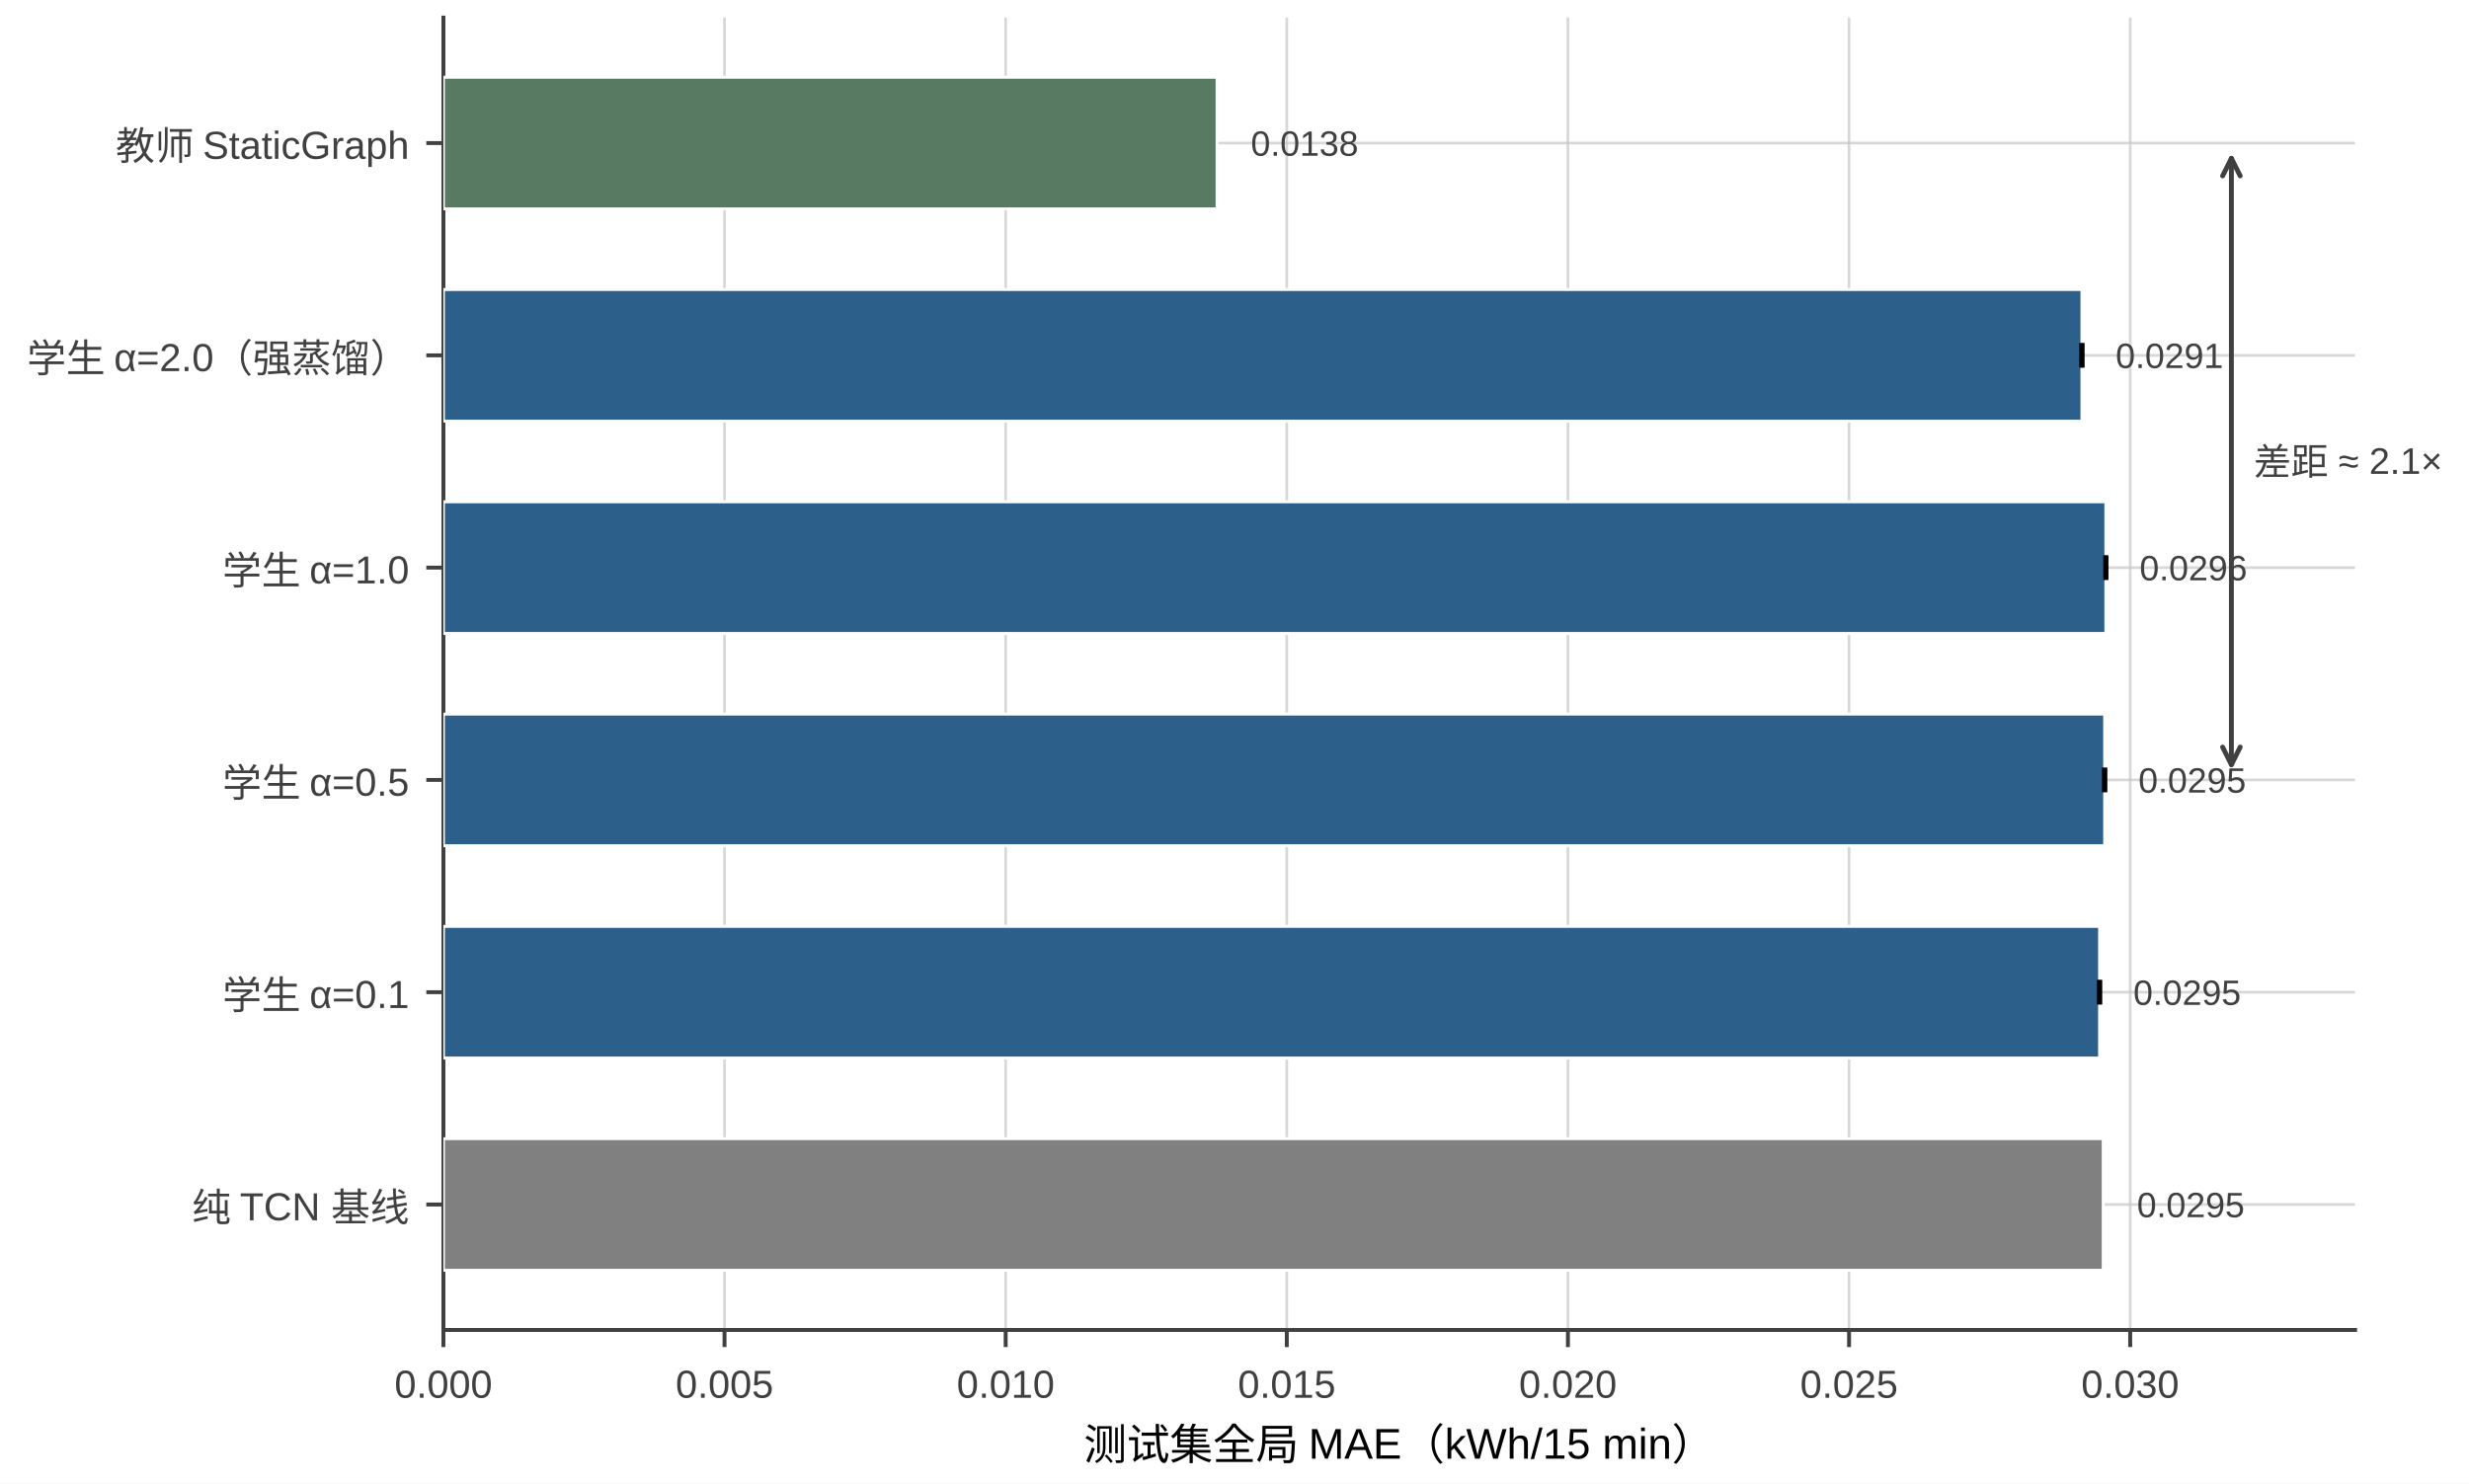
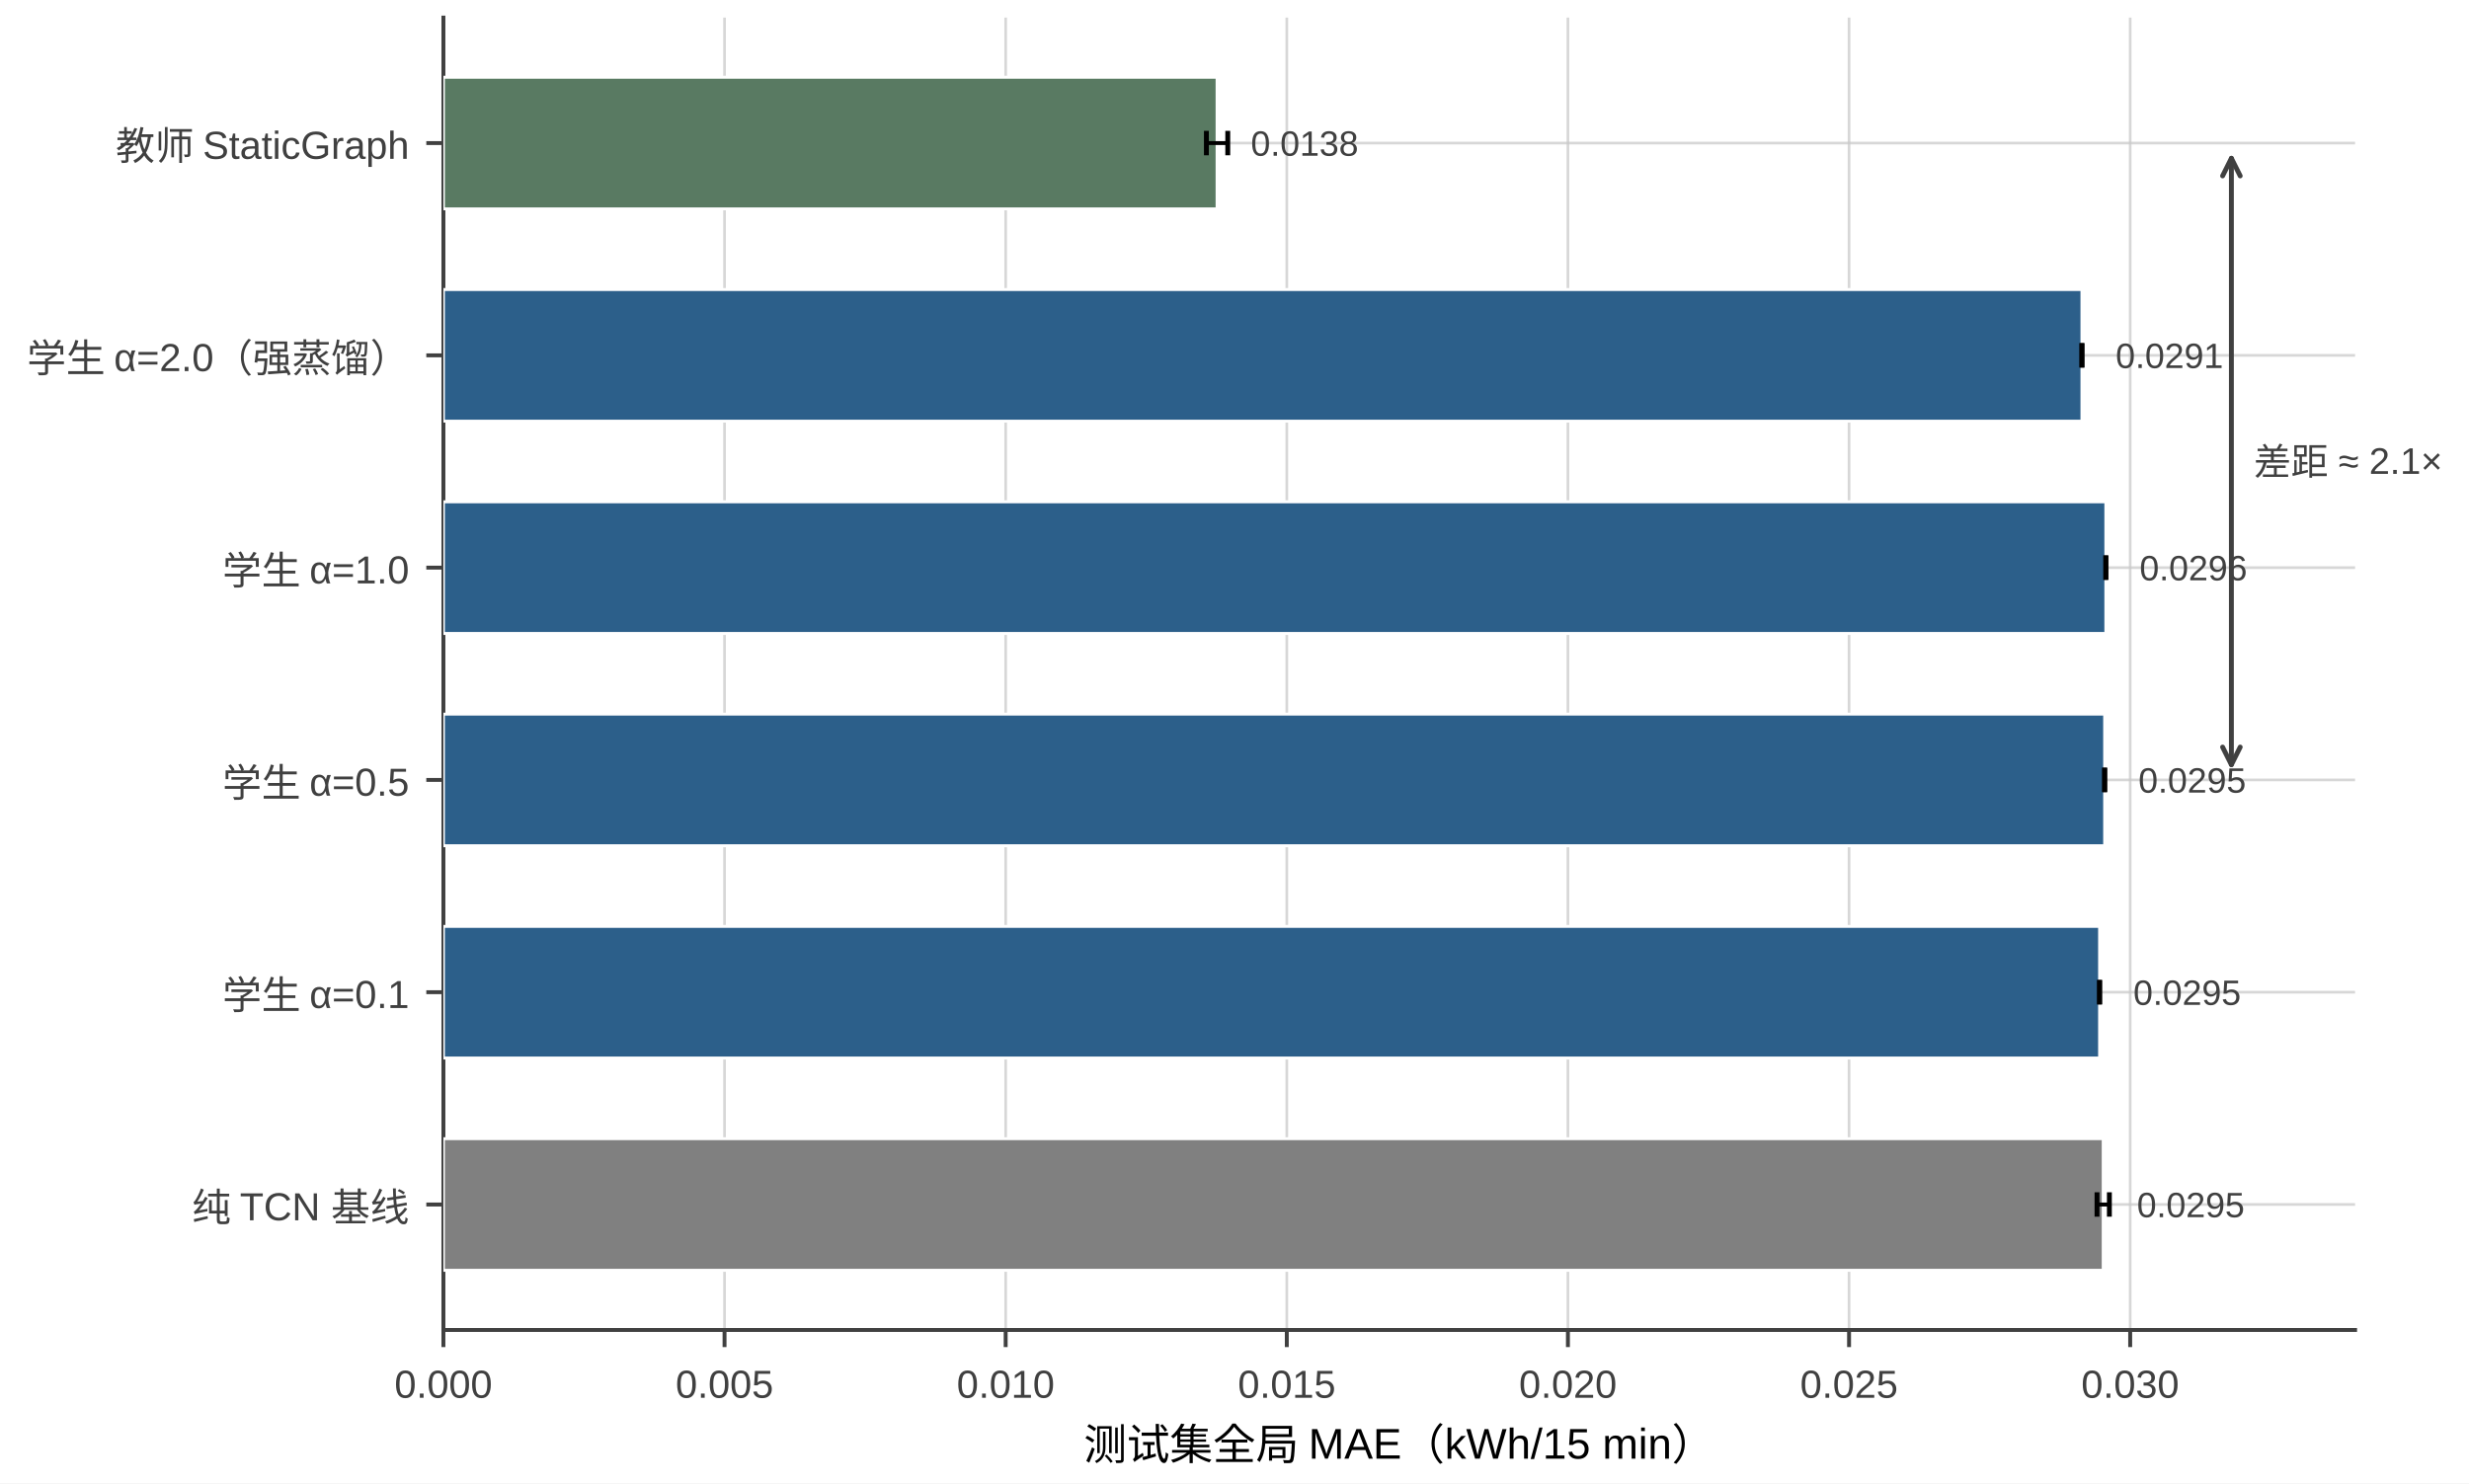
<svg xmlns="http://www.w3.org/2000/svg" xmlns:xlink="http://www.w3.org/1999/xlink" width="505.198pt" height="303.6pt" viewBox="0 0 505.198 303.6" version="1.1">
  <defs>
    <style type="text/css">*{stroke-linejoin: round; stroke-linecap: butt}</style>
  </defs>
  <g id="figure_1">
    <g id="patch_1">
      <path d="M 0 303.6  L 505.198 303.6  L 505.198 0  L 0 0  z " style="fill: #ffffff" />
    </g>
    <g id="axes_1">
      <g id="patch_2">
        <path d="M 90.729 272.2  L 481.89 272.2  L 481.89 3.6  L 90.729 3.6  z " style="fill: #ffffff" />
      </g>
      <g id="matplotlib.axis_1">
        <g id="xtick_1">
          <g id="line2d_1">
-             <path d="M 90.729 272.2  L 90.729 3.6  " clip-path="url(#pa900a6da78)" style="fill: none; stroke: #c8c8c8; stroke-opacity: 0.72; stroke-width: 0.55; stroke-linecap: square" />
+             <path d="M 90.729 272.2  L 90.729 3.6  " clip-path="url(#p8d70884cee)" style="fill: none; stroke: #c8c8c8; stroke-opacity: 0.72; stroke-width: 0.55; stroke-linecap: square" />
          </g>
          <g id="line2d_2">
            <defs>
-               <path id="m0124fb1286" d="M 0 0  L 0 3.5  " style="stroke: #404040; stroke-width: 0.8" />
+               <path id="m25a1333810" d="M 0 0  L 0 3.5  " style="stroke: #404040; stroke-width: 0.8" />
            </defs>
            <g>
-               <use xlink:href="#m0124fb1286" x="90.729" y="272.2" style="fill: #404040; stroke: #404040; stroke-width: 0.8" />
+               <use xlink:href="#m25a1333810" x="90.729" y="272.2" style="fill: #404040; stroke: #404040; stroke-width: 0.8" />
            </g>
          </g>
          <g id="text_1">
            <text style="font-size: 8px; font-family: 'PingFang SC', 'Arial', 'Helvetica', 'DejaVu Sans', sans-serif; text-anchor: middle; fill: #404040" x="90.729" y="286.08" transform="rotate(-0 90.72875 286.0795)">0.000</text>
          </g>
        </g>
        <g id="xtick_2">
          <g id="line2d_3">
-             <path d="M 148.252 272.2  L 148.252 3.6  " clip-path="url(#pa900a6da78)" style="fill: none; stroke: #c8c8c8; stroke-opacity: 0.72; stroke-width: 0.55; stroke-linecap: square" />
+             <path d="M 148.252 272.2  L 148.252 3.6  " clip-path="url(#p8d70884cee)" style="fill: none; stroke: #c8c8c8; stroke-opacity: 0.72; stroke-width: 0.55; stroke-linecap: square" />
          </g>
          <g id="line2d_4">
            <g>
-               <use xlink:href="#m0124fb1286" x="148.252" y="272.2" style="fill: #404040; stroke: #404040; stroke-width: 0.8" />
+               <use xlink:href="#m25a1333810" x="148.252" y="272.2" style="fill: #404040; stroke: #404040; stroke-width: 0.8" />
            </g>
          </g>
          <g id="text_2">
            <text style="font-size: 8px; font-family: 'PingFang SC', 'Arial', 'Helvetica', 'DejaVu Sans', sans-serif; text-anchor: middle; fill: #404040" x="148.252" y="286.08" transform="rotate(-0 148.2525 286.0795)">0.005</text>
          </g>
        </g>
        <g id="xtick_3">
          <g id="line2d_5">
-             <path d="M 205.776 272.2  L 205.776 3.6  " clip-path="url(#pa900a6da78)" style="fill: none; stroke: #c8c8c8; stroke-opacity: 0.72; stroke-width: 0.55; stroke-linecap: square" />
+             <path d="M 205.776 272.2  L 205.776 3.6  " clip-path="url(#p8d70884cee)" style="fill: none; stroke: #c8c8c8; stroke-opacity: 0.72; stroke-width: 0.55; stroke-linecap: square" />
          </g>
          <g id="line2d_6">
            <g>
-               <use xlink:href="#m0124fb1286" x="205.776" y="272.2" style="fill: #404040; stroke: #404040; stroke-width: 0.8" />
+               <use xlink:href="#m25a1333810" x="205.776" y="272.2" style="fill: #404040; stroke: #404040; stroke-width: 0.8" />
            </g>
          </g>
          <g id="text_3">
            <text style="font-size: 8px; font-family: 'PingFang SC', 'Arial', 'Helvetica', 'DejaVu Sans', sans-serif; text-anchor: middle; fill: #404040" x="205.776" y="286.08" transform="rotate(-0 205.7762 286.0795)">0.010</text>
          </g>
        </g>
        <g id="xtick_4">
          <g id="line2d_7">
-             <path d="M 263.3 272.2  L 263.3 3.6  " clip-path="url(#pa900a6da78)" style="fill: none; stroke: #c8c8c8; stroke-opacity: 0.72; stroke-width: 0.55; stroke-linecap: square" />
+             <path d="M 263.3 272.2  L 263.3 3.6  " clip-path="url(#p8d70884cee)" style="fill: none; stroke: #c8c8c8; stroke-opacity: 0.72; stroke-width: 0.55; stroke-linecap: square" />
          </g>
          <g id="line2d_8">
            <g>
-               <use xlink:href="#m0124fb1286" x="263.3" y="272.2" style="fill: #404040; stroke: #404040; stroke-width: 0.8" />
+               <use xlink:href="#m25a1333810" x="263.3" y="272.2" style="fill: #404040; stroke: #404040; stroke-width: 0.8" />
            </g>
          </g>
          <g id="text_4">
            <text style="font-size: 8px; font-family: 'PingFang SC', 'Arial', 'Helvetica', 'DejaVu Sans', sans-serif; text-anchor: middle; fill: #404040" x="263.3" y="286.08" transform="rotate(-0 263.2999 286.0795)">0.015</text>
          </g>
        </g>
        <g id="xtick_5">
          <g id="line2d_9">
-             <path d="M 320.824 272.2  L 320.824 3.6  " clip-path="url(#pa900a6da78)" style="fill: none; stroke: #c8c8c8; stroke-opacity: 0.72; stroke-width: 0.55; stroke-linecap: square" />
+             <path d="M 320.824 272.2  L 320.824 3.6  " clip-path="url(#p8d70884cee)" style="fill: none; stroke: #c8c8c8; stroke-opacity: 0.72; stroke-width: 0.55; stroke-linecap: square" />
          </g>
          <g id="line2d_10">
            <g>
-               <use xlink:href="#m0124fb1286" x="320.824" y="272.2" style="fill: #404040; stroke: #404040; stroke-width: 0.8" />
+               <use xlink:href="#m25a1333810" x="320.824" y="272.2" style="fill: #404040; stroke: #404040; stroke-width: 0.8" />
            </g>
          </g>
          <g id="text_5">
            <text style="font-size: 8px; font-family: 'PingFang SC', 'Arial', 'Helvetica', 'DejaVu Sans', sans-serif; text-anchor: middle; fill: #404040" x="320.824" y="286.08" transform="rotate(-0 320.8236 286.0795)">0.020</text>
          </g>
        </g>
        <g id="xtick_6">
          <g id="line2d_11">
-             <path d="M 378.347 272.2  L 378.347 3.6  " clip-path="url(#pa900a6da78)" style="fill: none; stroke: #c8c8c8; stroke-opacity: 0.72; stroke-width: 0.55; stroke-linecap: square" />
+             <path d="M 378.347 272.2  L 378.347 3.6  " clip-path="url(#p8d70884cee)" style="fill: none; stroke: #c8c8c8; stroke-opacity: 0.72; stroke-width: 0.55; stroke-linecap: square" />
          </g>
          <g id="line2d_12">
            <g>
-               <use xlink:href="#m0124fb1286" x="378.347" y="272.2" style="fill: #404040; stroke: #404040; stroke-width: 0.8" />
+               <use xlink:href="#m25a1333810" x="378.347" y="272.2" style="fill: #404040; stroke: #404040; stroke-width: 0.8" />
            </g>
          </g>
          <g id="text_6">
            <text style="font-size: 8px; font-family: 'PingFang SC', 'Arial', 'Helvetica', 'DejaVu Sans', sans-serif; text-anchor: middle; fill: #404040" x="378.347" y="286.08" transform="rotate(-0 378.3473 286.0795)">0.025</text>
          </g>
        </g>
        <g id="xtick_7">
          <g id="line2d_13">
-             <path d="M 435.871 272.2  L 435.871 3.6  " clip-path="url(#pa900a6da78)" style="fill: none; stroke: #c8c8c8; stroke-opacity: 0.72; stroke-width: 0.55; stroke-linecap: square" />
+             <path d="M 435.871 272.2  L 435.871 3.6  " clip-path="url(#p8d70884cee)" style="fill: none; stroke: #c8c8c8; stroke-opacity: 0.72; stroke-width: 0.55; stroke-linecap: square" />
          </g>
          <g id="line2d_14">
            <g>
-               <use xlink:href="#m0124fb1286" x="435.871" y="272.2" style="fill: #404040; stroke: #404040; stroke-width: 0.8" />
+               <use xlink:href="#m25a1333810" x="435.871" y="272.2" style="fill: #404040; stroke: #404040; stroke-width: 0.8" />
            </g>
          </g>
          <g id="text_7">
            <text style="font-size: 8px; font-family: 'PingFang SC', 'Arial', 'Helvetica', 'DejaVu Sans', sans-serif; text-anchor: middle; fill: #404040" x="435.871" y="286.08" transform="rotate(-0 435.871 286.0795)">0.030</text>
          </g>
        </g>
        <g id="text_8">
          <text style="font-size: 8.8px; font-family: 'PingFang SC', 'Arial', 'Helvetica', 'DejaVu Sans', sans-serif; text-anchor: middle" x="286.309" y="298.768" transform="rotate(-0 286.3094 298.7675)">测试集全局 MAE（kWh/15 min）</text>
        </g>
      </g>
      <g id="matplotlib.axis_2">
        <g id="ytick_1">
          <g id="line2d_15">
-             <path d="M 90.729 29.278  L 481.89 29.278  " clip-path="url(#pa900a6da78)" style="fill: none; stroke: #c8c8c8; stroke-opacity: 0.72; stroke-width: 0.55; stroke-linecap: square" />
+             <path d="M 90.729 29.278  L 481.89 29.278  " clip-path="url(#p8d70884cee)" style="fill: none; stroke: #c8c8c8; stroke-opacity: 0.72; stroke-width: 0.55; stroke-linecap: square" />
          </g>
          <g id="line2d_16">
            <defs>
-               <path id="m3dc50b9a9c" d="M 0 0  L -3.5 0  " style="stroke: #404040; stroke-width: 0.8" />
+               <path id="m3fd16dc1cc" d="M 0 0  L -3.5 0  " style="stroke: #404040; stroke-width: 0.8" />
            </defs>
            <g>
-               <use xlink:href="#m3dc50b9a9c" x="90.729" y="29.278" style="fill: #404040; stroke: #404040; stroke-width: 0.8" />
+               <use xlink:href="#m3fd16dc1cc" x="90.729" y="29.278" style="fill: #404040; stroke: #404040; stroke-width: 0.8" />
            </g>
          </g>
          <g id="text_9">
            <text style="font-size: 8px; font-family: 'PingFang SC', 'Arial', 'Helvetica', 'DejaVu Sans', sans-serif; text-anchor: end; fill: #404040" x="83.729" y="32.718" transform="rotate(-0 83.72875 32.71815)">教师 StaticGraph</text>
          </g>
        </g>
        <g id="ytick_2">
          <g id="line2d_17">
-             <path d="M 90.729 72.727  L 481.89 72.727  " clip-path="url(#pa900a6da78)" style="fill: none; stroke: #c8c8c8; stroke-opacity: 0.72; stroke-width: 0.55; stroke-linecap: square" />
+             <path d="M 90.729 72.727  L 481.89 72.727  " clip-path="url(#p8d70884cee)" style="fill: none; stroke: #c8c8c8; stroke-opacity: 0.72; stroke-width: 0.55; stroke-linecap: square" />
          </g>
          <g id="line2d_18">
            <g>
-               <use xlink:href="#m3dc50b9a9c" x="90.729" y="72.727" style="fill: #404040; stroke: #404040; stroke-width: 0.8" />
+               <use xlink:href="#m3fd16dc1cc" x="90.729" y="72.727" style="fill: #404040; stroke: #404040; stroke-width: 0.8" />
            </g>
          </g>
          <g id="text_10">
            <text style="font-size: 8px; font-family: 'PingFang SC', 'Arial', 'Helvetica', 'DejaVu Sans', sans-serif; text-anchor: end; fill: #404040" x="83.729" y="76.167" transform="rotate(-0 83.72875 76.16679)">学生 α=2.0（强蒸馏）</text>
          </g>
        </g>
        <g id="ytick_3">
          <g id="line2d_19">
-             <path d="M 90.729 116.175  L 481.89 116.175  " clip-path="url(#pa900a6da78)" style="fill: none; stroke: #c8c8c8; stroke-opacity: 0.72; stroke-width: 0.55; stroke-linecap: square" />
+             <path d="M 90.729 116.175  L 481.89 116.175  " clip-path="url(#p8d70884cee)" style="fill: none; stroke: #c8c8c8; stroke-opacity: 0.72; stroke-width: 0.55; stroke-linecap: square" />
          </g>
          <g id="line2d_20">
            <g>
-               <use xlink:href="#m3dc50b9a9c" x="90.729" y="116.175" style="fill: #404040; stroke: #404040; stroke-width: 0.8" />
+               <use xlink:href="#m3fd16dc1cc" x="90.729" y="116.175" style="fill: #404040; stroke: #404040; stroke-width: 0.8" />
            </g>
          </g>
          <g id="text_11">
            <text style="font-size: 8px; font-family: 'PingFang SC', 'Arial', 'Helvetica', 'DejaVu Sans', sans-serif; text-anchor: end; fill: #404040" x="83.729" y="119.615" transform="rotate(-0 83.72875 119.6154)">学生 α=1.0</text>
          </g>
        </g>
        <g id="ytick_4">
          <g id="line2d_21">
-             <path d="M 90.729 159.624  L 481.89 159.624  " clip-path="url(#pa900a6da78)" style="fill: none; stroke: #c8c8c8; stroke-opacity: 0.72; stroke-width: 0.55; stroke-linecap: square" />
+             <path d="M 90.729 159.624  L 481.89 159.624  " clip-path="url(#p8d70884cee)" style="fill: none; stroke: #c8c8c8; stroke-opacity: 0.72; stroke-width: 0.55; stroke-linecap: square" />
          </g>
          <g id="line2d_22">
            <g>
-               <use xlink:href="#m3dc50b9a9c" x="90.729" y="159.624" style="fill: #404040; stroke: #404040; stroke-width: 0.8" />
+               <use xlink:href="#m3fd16dc1cc" x="90.729" y="159.624" style="fill: #404040; stroke: #404040; stroke-width: 0.8" />
            </g>
          </g>
          <g id="text_12">
            <text style="font-size: 8px; font-family: 'PingFang SC', 'Arial', 'Helvetica', 'DejaVu Sans', sans-serif; text-anchor: end; fill: #404040" x="83.729" y="163.064" transform="rotate(-0 83.72875 163.0641)">学生 α=0.5</text>
          </g>
        </g>
        <g id="ytick_5">
          <g id="line2d_23">
-             <path d="M 90.729 203.073  L 481.89 203.073  " clip-path="url(#pa900a6da78)" style="fill: none; stroke: #c8c8c8; stroke-opacity: 0.72; stroke-width: 0.55; stroke-linecap: square" />
+             <path d="M 90.729 203.073  L 481.89 203.073  " clip-path="url(#p8d70884cee)" style="fill: none; stroke: #c8c8c8; stroke-opacity: 0.72; stroke-width: 0.55; stroke-linecap: square" />
          </g>
          <g id="line2d_24">
            <g>
-               <use xlink:href="#m3dc50b9a9c" x="90.729" y="203.073" style="fill: #404040; stroke: #404040; stroke-width: 0.8" />
+               <use xlink:href="#m3fd16dc1cc" x="90.729" y="203.073" style="fill: #404040; stroke: #404040; stroke-width: 0.8" />
            </g>
          </g>
          <g id="text_13">
            <text style="font-size: 8px; font-family: 'PingFang SC', 'Arial', 'Helvetica', 'DejaVu Sans', sans-serif; text-anchor: end; fill: #404040" x="83.729" y="206.513" transform="rotate(-0 83.72875 206.5127)">学生 α=0.1</text>
          </g>
        </g>
        <g id="ytick_6">
          <g id="line2d_25">
-             <path d="M 90.729 246.521  L 481.89 246.521  " clip-path="url(#pa900a6da78)" style="fill: none; stroke: #c8c8c8; stroke-opacity: 0.72; stroke-width: 0.55; stroke-linecap: square" />
+             <path d="M 90.729 246.521  L 481.89 246.521  " clip-path="url(#p8d70884cee)" style="fill: none; stroke: #c8c8c8; stroke-opacity: 0.72; stroke-width: 0.55; stroke-linecap: square" />
          </g>
          <g id="line2d_26">
            <g>
-               <use xlink:href="#m3dc50b9a9c" x="90.729" y="246.521" style="fill: #404040; stroke: #404040; stroke-width: 0.8" />
+               <use xlink:href="#m3fd16dc1cc" x="90.729" y="246.521" style="fill: #404040; stroke: #404040; stroke-width: 0.8" />
            </g>
          </g>
          <g id="text_14">
            <text style="font-size: 8px; font-family: 'PingFang SC', 'Arial', 'Helvetica', 'DejaVu Sans', sans-serif; text-anchor: end; fill: #404040" x="83.729" y="249.961" transform="rotate(-0 83.72875 249.9614)">纯 TCN 基线</text>
          </g>
        </g>
      </g>
      <g id="patch_3">
        <path d="M 90.729 272.2  L 90.729 3.6  " style="fill: none; stroke: #404040; stroke-width: 0.8; stroke-linejoin: miter; stroke-linecap: square" />
      </g>
      <g id="patch_4">
        <path d="M 90.729 272.2  L 481.89 272.2  " style="fill: none; stroke: #404040; stroke-width: 0.8; stroke-linejoin: miter; stroke-linecap: square" />
      </g>
      <g id="patch_5">
-         <path d="M 90.729 15.809  L 249.034 15.809  L 249.034 42.747  L 90.729 42.747  z " clip-path="url(#pa900a6da78)" style="fill: #597a62; stroke: #ffffff; stroke-width: 0.6; stroke-linejoin: miter" />
+         <path d="M 90.729 15.809  L 249.034 15.809  L 249.034 42.747  L 90.729 42.747  z " clip-path="url(#p8d70884cee)" style="fill: #597a62; stroke: #ffffff; stroke-width: 0.6; stroke-linejoin: miter" />
      </g>
      <g id="text_15">
        <text style="font-size: 7.2px; font-family: 'PingFang SC', 'Arial', 'Helvetica', 'DejaVu Sans', sans-serif; text-anchor: start; fill: #404040" x="255.937" y="31.87" transform="rotate(-0 255.9369 31.87015)">0.0138</text>
      </g>
      <g id="patch_6">
-         <path d="M 90.729 59.258  L 425.998 59.258  L 425.998 86.196  L 90.729 86.196  z " clip-path="url(#pa900a6da78)" style="fill: #2c5f8a; stroke: #ffffff; stroke-width: 0.6; stroke-linejoin: miter" />
+         <path d="M 90.729 59.258  L 425.998 59.258  L 425.998 86.196  L 90.729 86.196  z " clip-path="url(#p8d70884cee)" style="fill: #2c5f8a; stroke: #ffffff; stroke-width: 0.6; stroke-linejoin: miter" />
      </g>
      <g id="text_16">
        <text style="font-size: 7.2px; font-family: 'PingFang SC', 'Arial', 'Helvetica', 'DejaVu Sans', sans-serif; text-anchor: start; fill: #404040" x="432.9" y="75.319" transform="rotate(-0 432.9005 75.31879)">0.0291</text>
      </g>
      <g id="patch_7">
-         <path d="M 90.729 102.706  L 430.89 102.706  L 430.89 129.645  L 90.729 129.645  z " clip-path="url(#pa900a6da78)" style="fill: #2c5f8a; stroke: #ffffff; stroke-width: 0.6; stroke-linejoin: miter" />
+         <path d="M 90.729 102.706  L 430.89 102.706  L 430.89 129.645  L 90.729 129.645  z " clip-path="url(#p8d70884cee)" style="fill: #2c5f8a; stroke: #ffffff; stroke-width: 0.6; stroke-linejoin: miter" />
      </g>
      <g id="text_17">
        <text style="font-size: 7.2px; font-family: 'PingFang SC', 'Arial', 'Helvetica', 'DejaVu Sans', sans-serif; text-anchor: start; fill: #404040" x="437.793" y="118.767" transform="rotate(-0 437.7927 118.7674)">0.0296</text>
      </g>
      <g id="patch_8">
-         <path d="M 90.729 146.155  L 430.647 146.155  L 430.647 173.093  L 90.729 173.093  z " clip-path="url(#pa900a6da78)" style="fill: #2c5f8a; stroke: #ffffff; stroke-width: 0.6; stroke-linejoin: miter" />
+         <path d="M 90.729 146.155  L 430.647 146.155  L 430.647 173.093  L 90.729 173.093  z " clip-path="url(#p8d70884cee)" style="fill: #2c5f8a; stroke: #ffffff; stroke-width: 0.6; stroke-linejoin: miter" />
      </g>
      <g id="text_18">
        <text style="font-size: 7.2px; font-family: 'PingFang SC', 'Arial', 'Helvetica', 'DejaVu Sans', sans-serif; text-anchor: start; fill: #404040" x="437.55" y="162.216" transform="rotate(-0 437.5495 162.2161)">0.0295</text>
      </g>
      <g id="patch_9">
-         <path d="M 90.729 189.604  L 429.608 189.604  L 429.608 216.542  L 90.729 216.542  z " clip-path="url(#pa900a6da78)" style="fill: #2c5f8a; stroke: #ffffff; stroke-width: 0.6; stroke-linejoin: miter" />
+         <path d="M 90.729 189.604  L 429.608 189.604  L 429.608 216.542  L 90.729 216.542  z " clip-path="url(#p8d70884cee)" style="fill: #2c5f8a; stroke: #ffffff; stroke-width: 0.6; stroke-linejoin: miter" />
      </g>
      <g id="text_19">
        <text style="font-size: 7.2px; font-family: 'PingFang SC', 'Arial', 'Helvetica', 'DejaVu Sans', sans-serif; text-anchor: start; fill: #404040" x="436.511" y="205.665" transform="rotate(-0 436.5112 205.6647)">0.0295</text>
      </g>
      <g id="patch_10">
-         <path d="M 90.729 233.052  L 430.349 233.052  L 430.349 259.99  L 90.729 259.99  z " clip-path="url(#pa900a6da78)" style="fill: #808080; stroke: #ffffff; stroke-width: 0.6; stroke-linejoin: miter" />
+         <path d="M 90.729 233.052  L 430.349 233.052  L 430.349 259.99  L 90.729 259.99  z " clip-path="url(#p8d70884cee)" style="fill: #808080; stroke: #ffffff; stroke-width: 0.6; stroke-linejoin: miter" />
      </g>
      <g id="text_20">
        <text style="font-size: 7.2px; font-family: 'PingFang SC', 'Arial', 'Helvetica', 'DejaVu Sans', sans-serif; text-anchor: start; fill: #404040" x="437.252" y="249.113" transform="rotate(-0 437.2516 249.1134)">0.0295</text>
      </g>
      <g id="patch_11">
        <path d="M 456.58 156.505  Q 456.58 94.451 456.58 32.398  " style="fill: none; stroke: #404040; stroke-linecap: round" />
        <path d="M 458.38 152.905  L 456.58 156.505  L 454.78 152.905  " style="fill: none; stroke: #404040; stroke-linecap: round" />
        <path d="M 454.78 35.998  L 456.58 32.398  L 458.38 35.998  " style="fill: none; stroke: #404040; stroke-linecap: round" />
      </g>
      <g id="text_21">
        <text style="font-size: 7.6px; font-family: 'PingFang SC', 'Arial', 'Helvetica', 'DejaVu Sans', sans-serif; text-anchor: start; fill: #404040" x="461.181" y="97.187" transform="rotate(-0 461.1815 97.18712)">差距 ≈ 2.1×</text>
      </g>
      <g id="LineCollection_1">
-         <path d="M 425.998 72.727  L 425.998 72.727  " clip-path="url(#pa900a6da78)" style="fill: none; stroke: #000000; stroke-width: 0.8" />
+         <path d="M 246.848 29.278  L 251.22 29.278  " clip-path="url(#p8d70884cee)" style="fill: none; stroke: #000000; stroke-width: 0.8" />
      </g>
      <g id="line2d_27">
        <defs>
-           <path id="mcf4a16ec23" d="M 0 2.5  L 0 -2.5  " style="stroke: #000000" />
+           <path id="m39f39a17b2" d="M 0 2.5  L 0 -2.5  " style="stroke: #000000" />
        </defs>
-         <g clip-path="url(#pa900a6da78)">
-           <use xlink:href="#mcf4a16ec23" x="425.998" y="72.727" style="fill: #1f77b4; stroke: #000000" />
+         <g clip-path="url(#p8d70884cee)">
+           <use xlink:href="#m39f39a17b2" x="246.848" y="29.278" style="fill: #1f77b4; stroke: #000000" />
        </g>
      </g>
      <g id="line2d_28">
-         <g clip-path="url(#pa900a6da78)">
-           <use xlink:href="#mcf4a16ec23" x="425.998" y="72.727" style="fill: #1f77b4; stroke: #000000" />
+         <g clip-path="url(#p8d70884cee)">
+           <use xlink:href="#m39f39a17b2" x="251.22" y="29.278" style="fill: #1f77b4; stroke: #000000" />
        </g>
      </g>
      <g id="LineCollection_2">
-         <path d="M 430.89 116.175  L 430.89 116.175  " clip-path="url(#pa900a6da78)" style="fill: none; stroke: #000000; stroke-width: 0.8" />
+         <path d="M 425.998 72.727  L 425.998 72.727  " clip-path="url(#p8d70884cee)" style="fill: none; stroke: #000000; stroke-width: 0.8" />
      </g>
      <g id="line2d_29">
-         <g clip-path="url(#pa900a6da78)">
-           <use xlink:href="#mcf4a16ec23" x="430.89" y="116.175" style="fill: #1f77b4; stroke: #000000" />
+         <g clip-path="url(#p8d70884cee)">
+           <use xlink:href="#m39f39a17b2" x="425.998" y="72.727" style="fill: #1f77b4; stroke: #000000" />
        </g>
      </g>
      <g id="line2d_30">
-         <g clip-path="url(#pa900a6da78)">
-           <use xlink:href="#mcf4a16ec23" x="430.89" y="116.175" style="fill: #1f77b4; stroke: #000000" />
+         <g clip-path="url(#p8d70884cee)">
+           <use xlink:href="#m39f39a17b2" x="425.998" y="72.727" style="fill: #1f77b4; stroke: #000000" />
        </g>
      </g>
      <g id="LineCollection_3">
-         <path d="M 430.647 159.624  L 430.647 159.624  " clip-path="url(#pa900a6da78)" style="fill: none; stroke: #000000; stroke-width: 0.8" />
+         <path d="M 430.89 116.175  L 430.89 116.175  " clip-path="url(#p8d70884cee)" style="fill: none; stroke: #000000; stroke-width: 0.8" />
      </g>
      <g id="line2d_31">
-         <g clip-path="url(#pa900a6da78)">
-           <use xlink:href="#mcf4a16ec23" x="430.647" y="159.624" style="fill: #1f77b4; stroke: #000000" />
+         <g clip-path="url(#p8d70884cee)">
+           <use xlink:href="#m39f39a17b2" x="430.89" y="116.175" style="fill: #1f77b4; stroke: #000000" />
        </g>
      </g>
      <g id="line2d_32">
-         <g clip-path="url(#pa900a6da78)">
-           <use xlink:href="#mcf4a16ec23" x="430.647" y="159.624" style="fill: #1f77b4; stroke: #000000" />
+         <g clip-path="url(#p8d70884cee)">
+           <use xlink:href="#m39f39a17b2" x="430.89" y="116.175" style="fill: #1f77b4; stroke: #000000" />
        </g>
      </g>
      <g id="LineCollection_4">
-         <path d="M 429.608 203.073  L 429.608 203.073  " clip-path="url(#pa900a6da78)" style="fill: none; stroke: #000000; stroke-width: 0.8" />
+         <path d="M 430.647 159.624  L 430.647 159.624  " clip-path="url(#p8d70884cee)" style="fill: none; stroke: #000000; stroke-width: 0.8" />
      </g>
      <g id="line2d_33">
-         <g clip-path="url(#pa900a6da78)">
-           <use xlink:href="#mcf4a16ec23" x="429.608" y="203.073" style="fill: #1f77b4; stroke: #000000" />
+         <g clip-path="url(#p8d70884cee)">
+           <use xlink:href="#m39f39a17b2" x="430.647" y="159.624" style="fill: #1f77b4; stroke: #000000" />
        </g>
      </g>
      <g id="line2d_34">
-         <g clip-path="url(#pa900a6da78)">
-           <use xlink:href="#mcf4a16ec23" x="429.608" y="203.073" style="fill: #1f77b4; stroke: #000000" />
+         <g clip-path="url(#p8d70884cee)">
+           <use xlink:href="#m39f39a17b2" x="430.647" y="159.624" style="fill: #1f77b4; stroke: #000000" />
+         </g>
+       </g>
+       <g id="LineCollection_5">
+         <path d="M 429.608 203.073  L 429.608 203.073  " clip-path="url(#p8d70884cee)" style="fill: none; stroke: #000000; stroke-width: 0.8" />
+       </g>
+       <g id="line2d_35">
+         <g clip-path="url(#p8d70884cee)">
+           <use xlink:href="#m39f39a17b2" x="429.608" y="203.073" style="fill: #1f77b4; stroke: #000000" />
+         </g>
+       </g>
+       <g id="line2d_36">
+         <g clip-path="url(#p8d70884cee)">
+           <use xlink:href="#m39f39a17b2" x="429.608" y="203.073" style="fill: #1f77b4; stroke: #000000" />
+         </g>
+       </g>
+       <g id="LineCollection_6">
+         <path d="M 429.083 246.521  L 431.614 246.521  " clip-path="url(#p8d70884cee)" style="fill: none; stroke: #000000; stroke-width: 0.8" />
+       </g>
+       <g id="line2d_37">
+         <g clip-path="url(#p8d70884cee)">
+           <use xlink:href="#m39f39a17b2" x="429.083" y="246.521" style="fill: #1f77b4; stroke: #000000" />
+         </g>
+       </g>
+       <g id="line2d_38">
+         <g clip-path="url(#p8d70884cee)">
+           <use xlink:href="#m39f39a17b2" x="431.614" y="246.521" style="fill: #1f77b4; stroke: #000000" />
        </g>
      </g>
    </g>
  </g>
  <defs>
-     <clipPath id="pa900a6da78">
+     <clipPath id="p8d70884cee">
      <rect x="90.729" y="3.6" width="391.161" height="268.6" />
    </clipPath>
  </defs>
</svg>
